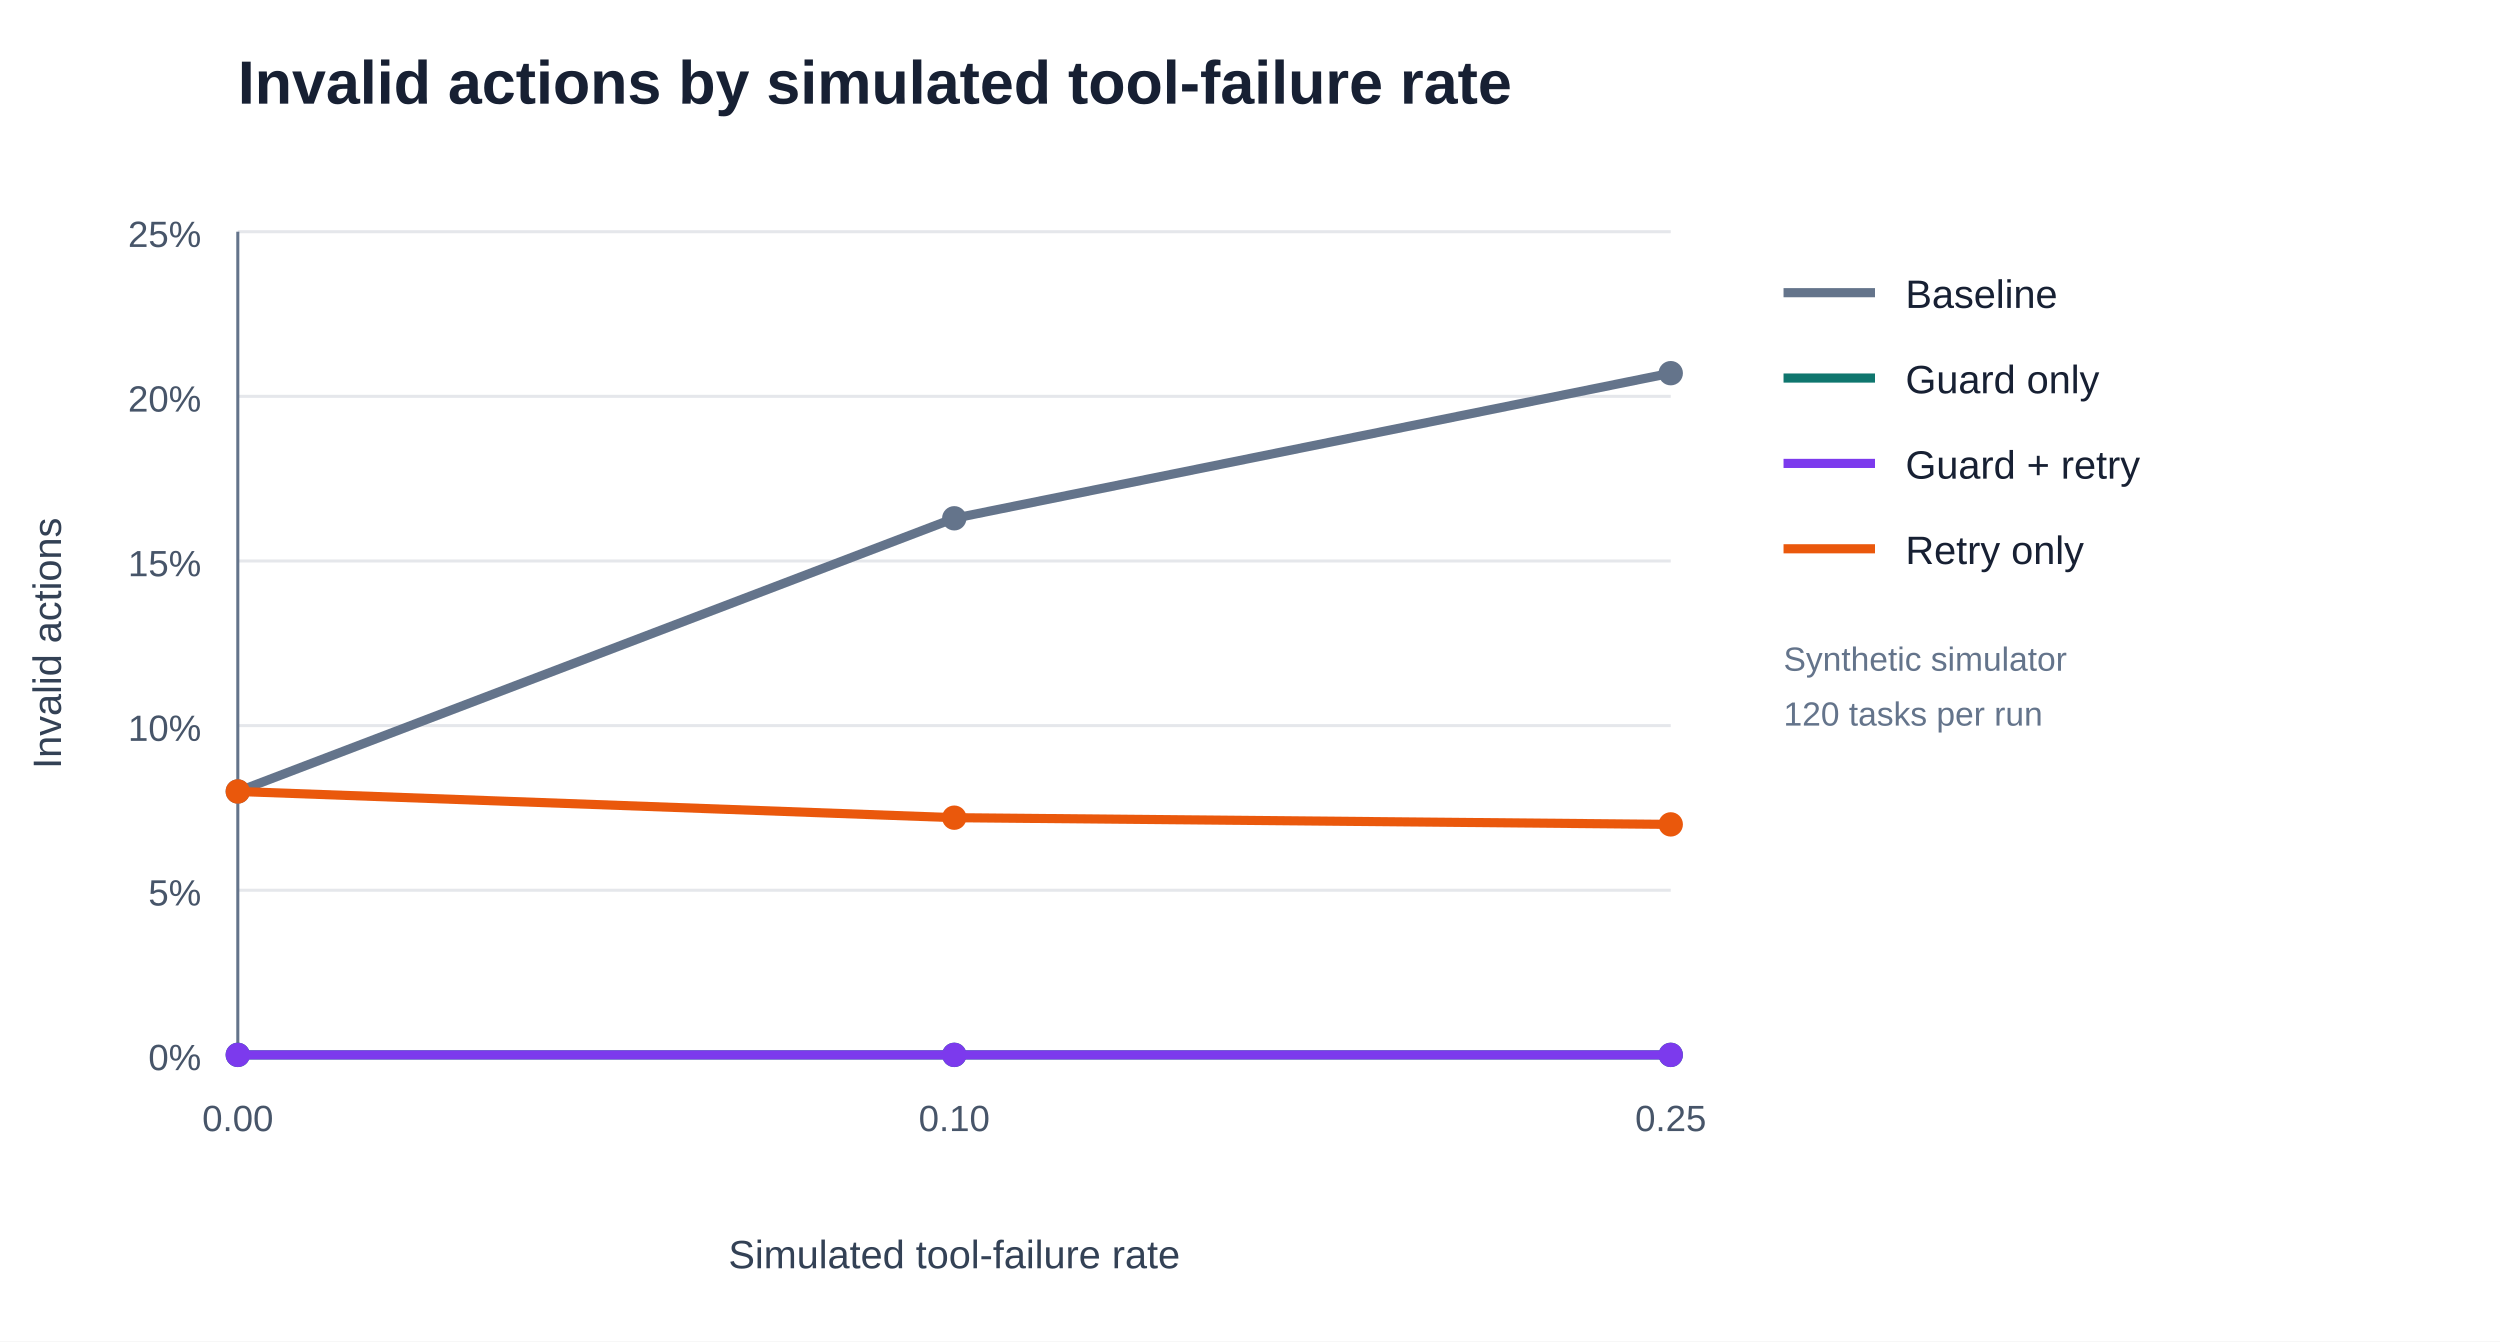
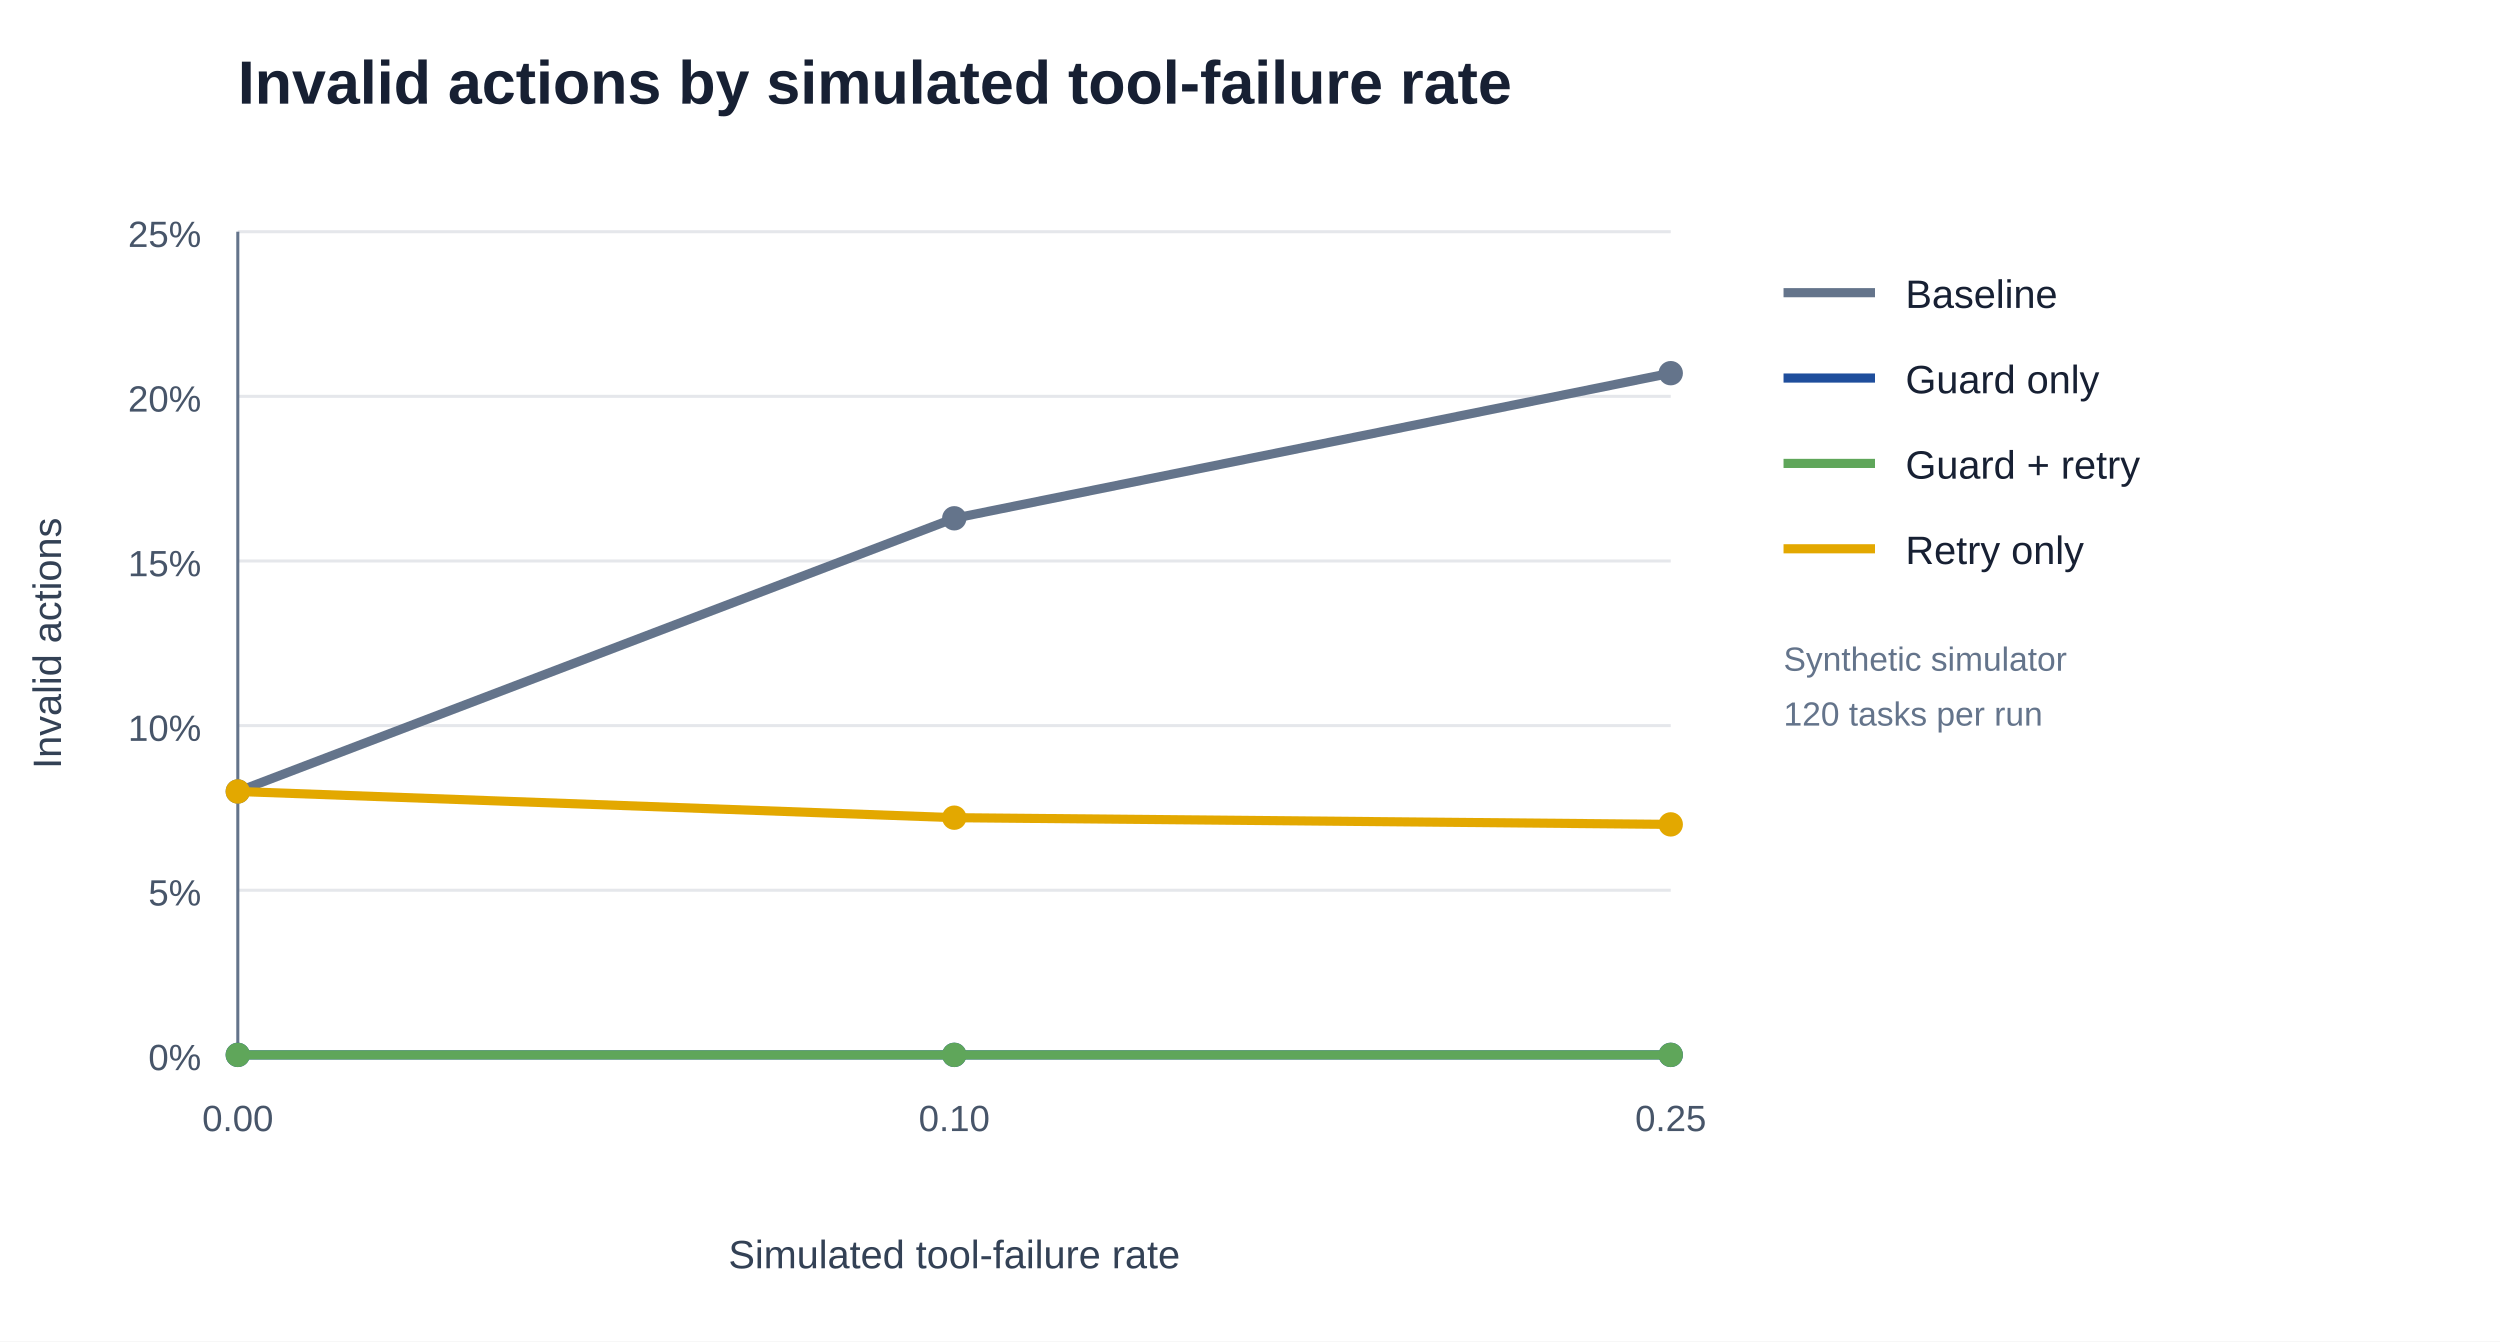
<svg xmlns="http://www.w3.org/2000/svg" width="820" height="440" viewBox="0 0 820 440">
  <rect width="100%" height="100%" fill="#ffffff" />
  <text x="78" y="34" font-family="Arial,sans-serif" font-size="20" font-weight="700" fill="#172033">Invalid actions by simulated tool-failure rate</text>
  <line x1="78" y1="346.0" x2="548" y2="346.0" stroke="#e5e7eb" />
  <text x="66" y="351.0" text-anchor="end" font-family="Arial,sans-serif" font-size="12" fill="#475569">0%</text>
  <line x1="78" y1="292.0" x2="548" y2="292.0" stroke="#e5e7eb" />
  <text x="66" y="297.0" text-anchor="end" font-family="Arial,sans-serif" font-size="12" fill="#475569">5%</text>
  <line x1="78" y1="238.0" x2="548" y2="238.0" stroke="#e5e7eb" />
  <text x="66" y="243.0" text-anchor="end" font-family="Arial,sans-serif" font-size="12" fill="#475569">10%</text>
  <line x1="78" y1="184.0" x2="548" y2="184.0" stroke="#e5e7eb" />
  <text x="66" y="189.0" text-anchor="end" font-family="Arial,sans-serif" font-size="12" fill="#475569">15%</text>
  <line x1="78" y1="130.0" x2="548" y2="130.0" stroke="#e5e7eb" />
  <text x="66" y="135.0" text-anchor="end" font-family="Arial,sans-serif" font-size="12" fill="#475569">20%</text>
  <line x1="78" y1="76.0" x2="548" y2="76.0" stroke="#e5e7eb" />
  <text x="66" y="81.0" text-anchor="end" font-family="Arial,sans-serif" font-size="12" fill="#475569">25%</text>
  <text x="78.0" y="371" text-anchor="middle" font-family="Arial,sans-serif" font-size="12" fill="#475569">0.00</text>
  <text x="313.0" y="371" text-anchor="middle" font-family="Arial,sans-serif" font-size="12" fill="#475569">0.10</text>
  <text x="548.0" y="371" text-anchor="middle" font-family="Arial,sans-serif" font-size="12" fill="#475569">0.25</text>
  <line x1="78" y1="76" x2="78" y2="346" stroke="#64748b" />
  <line x1="78" y1="346" x2="548" y2="346" stroke="#64748b" />
  <text x="313.0" y="416" text-anchor="middle" font-family="Arial,sans-serif" font-size="13" fill="#334155">Simulated tool-failure rate</text>
  <text transform="translate(20 211.0) rotate(-90)" text-anchor="middle" font-family="Arial,sans-serif" font-size="13" fill="#334155">Invalid actions</text>
  <polyline points="78.0,259.6 313.0,170.0 548.0,122.4" fill="none" stroke="#64748b" stroke-width="3" stroke-linejoin="round" />
  <circle cx="78.0" cy="259.6" r="4" fill="#64748b" />
  <circle cx="313.0" cy="170.0" r="4" fill="#64748b" />
  <circle cx="548.0" cy="122.4" r="4" fill="#64748b" />
  <line x1="585" y1="96" x2="615" y2="96" stroke="#64748b" stroke-width="3" />
  <text x="625" y="101" font-family="Arial,sans-serif" font-size="13" fill="#172033">Baseline</text>
-   <polyline points="78.0,346.0 313.0,346.0 548.0,346.0" fill="none" stroke="#0f766e" stroke-width="3" stroke-linejoin="round" />
-   <circle cx="78.0" cy="346.0" r="4" fill="#0f766e" />
-   <circle cx="313.0" cy="346.0" r="4" fill="#0f766e" />
-   <circle cx="548.0" cy="346.0" r="4" fill="#0f766e" />
-   <line x1="585" y1="124" x2="615" y2="124" stroke="#0f766e" stroke-width="3" />
+   <polyline points="78.0,346.0 313.0,346.0 548.0,346.0" fill="none" stroke="#1F4E9C" stroke-width="3" stroke-linejoin="round" />
+   <circle cx="78.0" cy="346.0" r="4" fill="#1F4E9C" />
+   <circle cx="313.0" cy="346.0" r="4" fill="#1F4E9C" />
+   <circle cx="548.0" cy="346.0" r="4" fill="#1F4E9C" />
+   <line x1="585" y1="124" x2="615" y2="124" stroke="#1F4E9C" stroke-width="3" />
  <text x="625" y="129" font-family="Arial,sans-serif" font-size="13" fill="#172033">Guard only</text>
-   <polyline points="78.0,346.0 313.0,346.0 548.0,346.0" fill="none" stroke="#7c3aed" stroke-width="3" stroke-linejoin="round" />
-   <circle cx="78.0" cy="346.0" r="4" fill="#7c3aed" />
-   <circle cx="313.0" cy="346.0" r="4" fill="#7c3aed" />
-   <circle cx="548.0" cy="346.0" r="4" fill="#7c3aed" />
-   <line x1="585" y1="152" x2="615" y2="152" stroke="#7c3aed" stroke-width="3" />
+   <polyline points="78.0,346.0 313.0,346.0 548.0,346.0" fill="none" stroke="#5FA65A" stroke-width="3" stroke-linejoin="round" />
+   <circle cx="78.0" cy="346.0" r="4" fill="#5FA65A" />
+   <circle cx="313.0" cy="346.0" r="4" fill="#5FA65A" />
+   <circle cx="548.0" cy="346.0" r="4" fill="#5FA65A" />
+   <line x1="585" y1="152" x2="615" y2="152" stroke="#5FA65A" stroke-width="3" />
  <text x="625" y="157" font-family="Arial,sans-serif" font-size="13" fill="#172033">Guard + retry</text>
-   <polyline points="78.0,259.6 313.0,268.2 548.0,270.4" fill="none" stroke="#ea580c" stroke-width="3" stroke-linejoin="round" />
-   <circle cx="78.0" cy="259.6" r="4" fill="#ea580c" />
-   <circle cx="313.0" cy="268.2" r="4" fill="#ea580c" />
-   <circle cx="548.0" cy="270.4" r="4" fill="#ea580c" />
-   <line x1="585" y1="180" x2="615" y2="180" stroke="#ea580c" stroke-width="3" />
+   <polyline points="78.0,259.6 313.0,268.2 548.0,270.4" fill="none" stroke="#E3A800" stroke-width="3" stroke-linejoin="round" />
+   <circle cx="78.0" cy="259.6" r="4" fill="#E3A800" />
+   <circle cx="313.0" cy="268.2" r="4" fill="#E3A800" />
+   <circle cx="548.0" cy="270.4" r="4" fill="#E3A800" />
+   <line x1="585" y1="180" x2="615" y2="180" stroke="#E3A800" stroke-width="3" />
  <text x="625" y="185" font-family="Arial,sans-serif" font-size="13" fill="#172033">Retry only</text>
  <text x="585" y="220" font-family="Arial,sans-serif" font-size="11" fill="#64748b">Synthetic simulator</text>
  <text x="585" y="238" font-family="Arial,sans-serif" font-size="11" fill="#64748b">120 tasks per run</text>
</svg>
